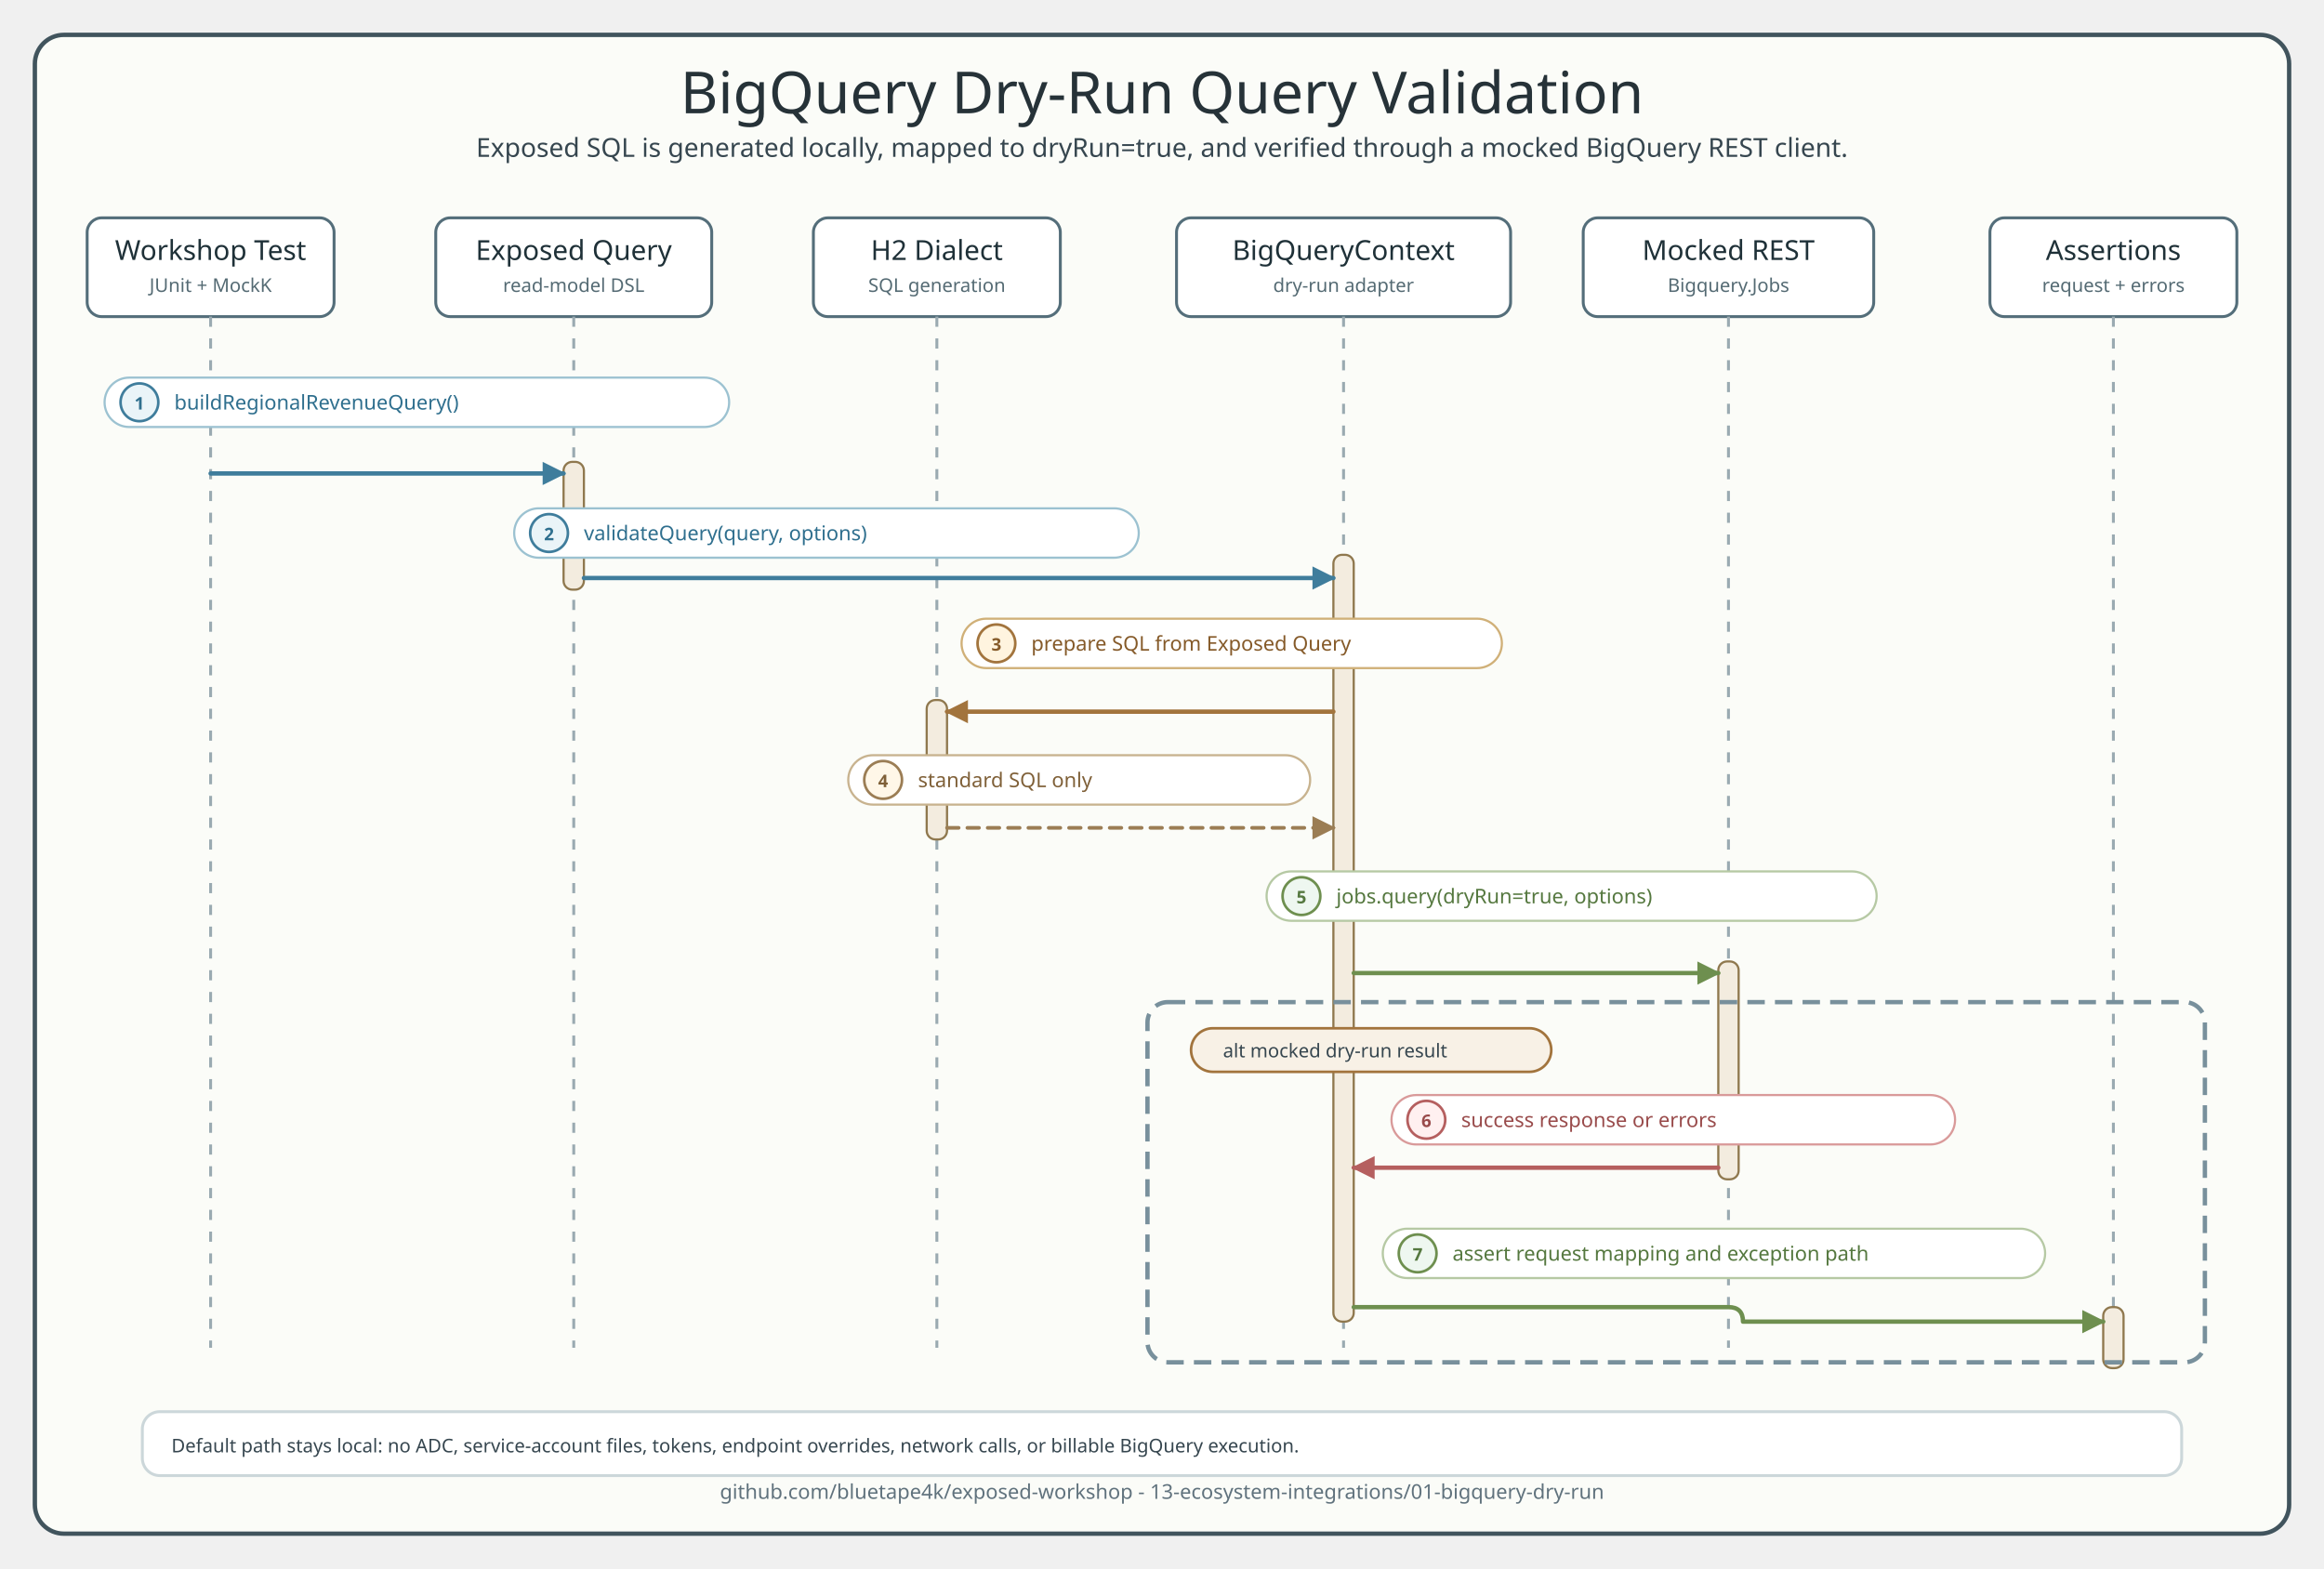
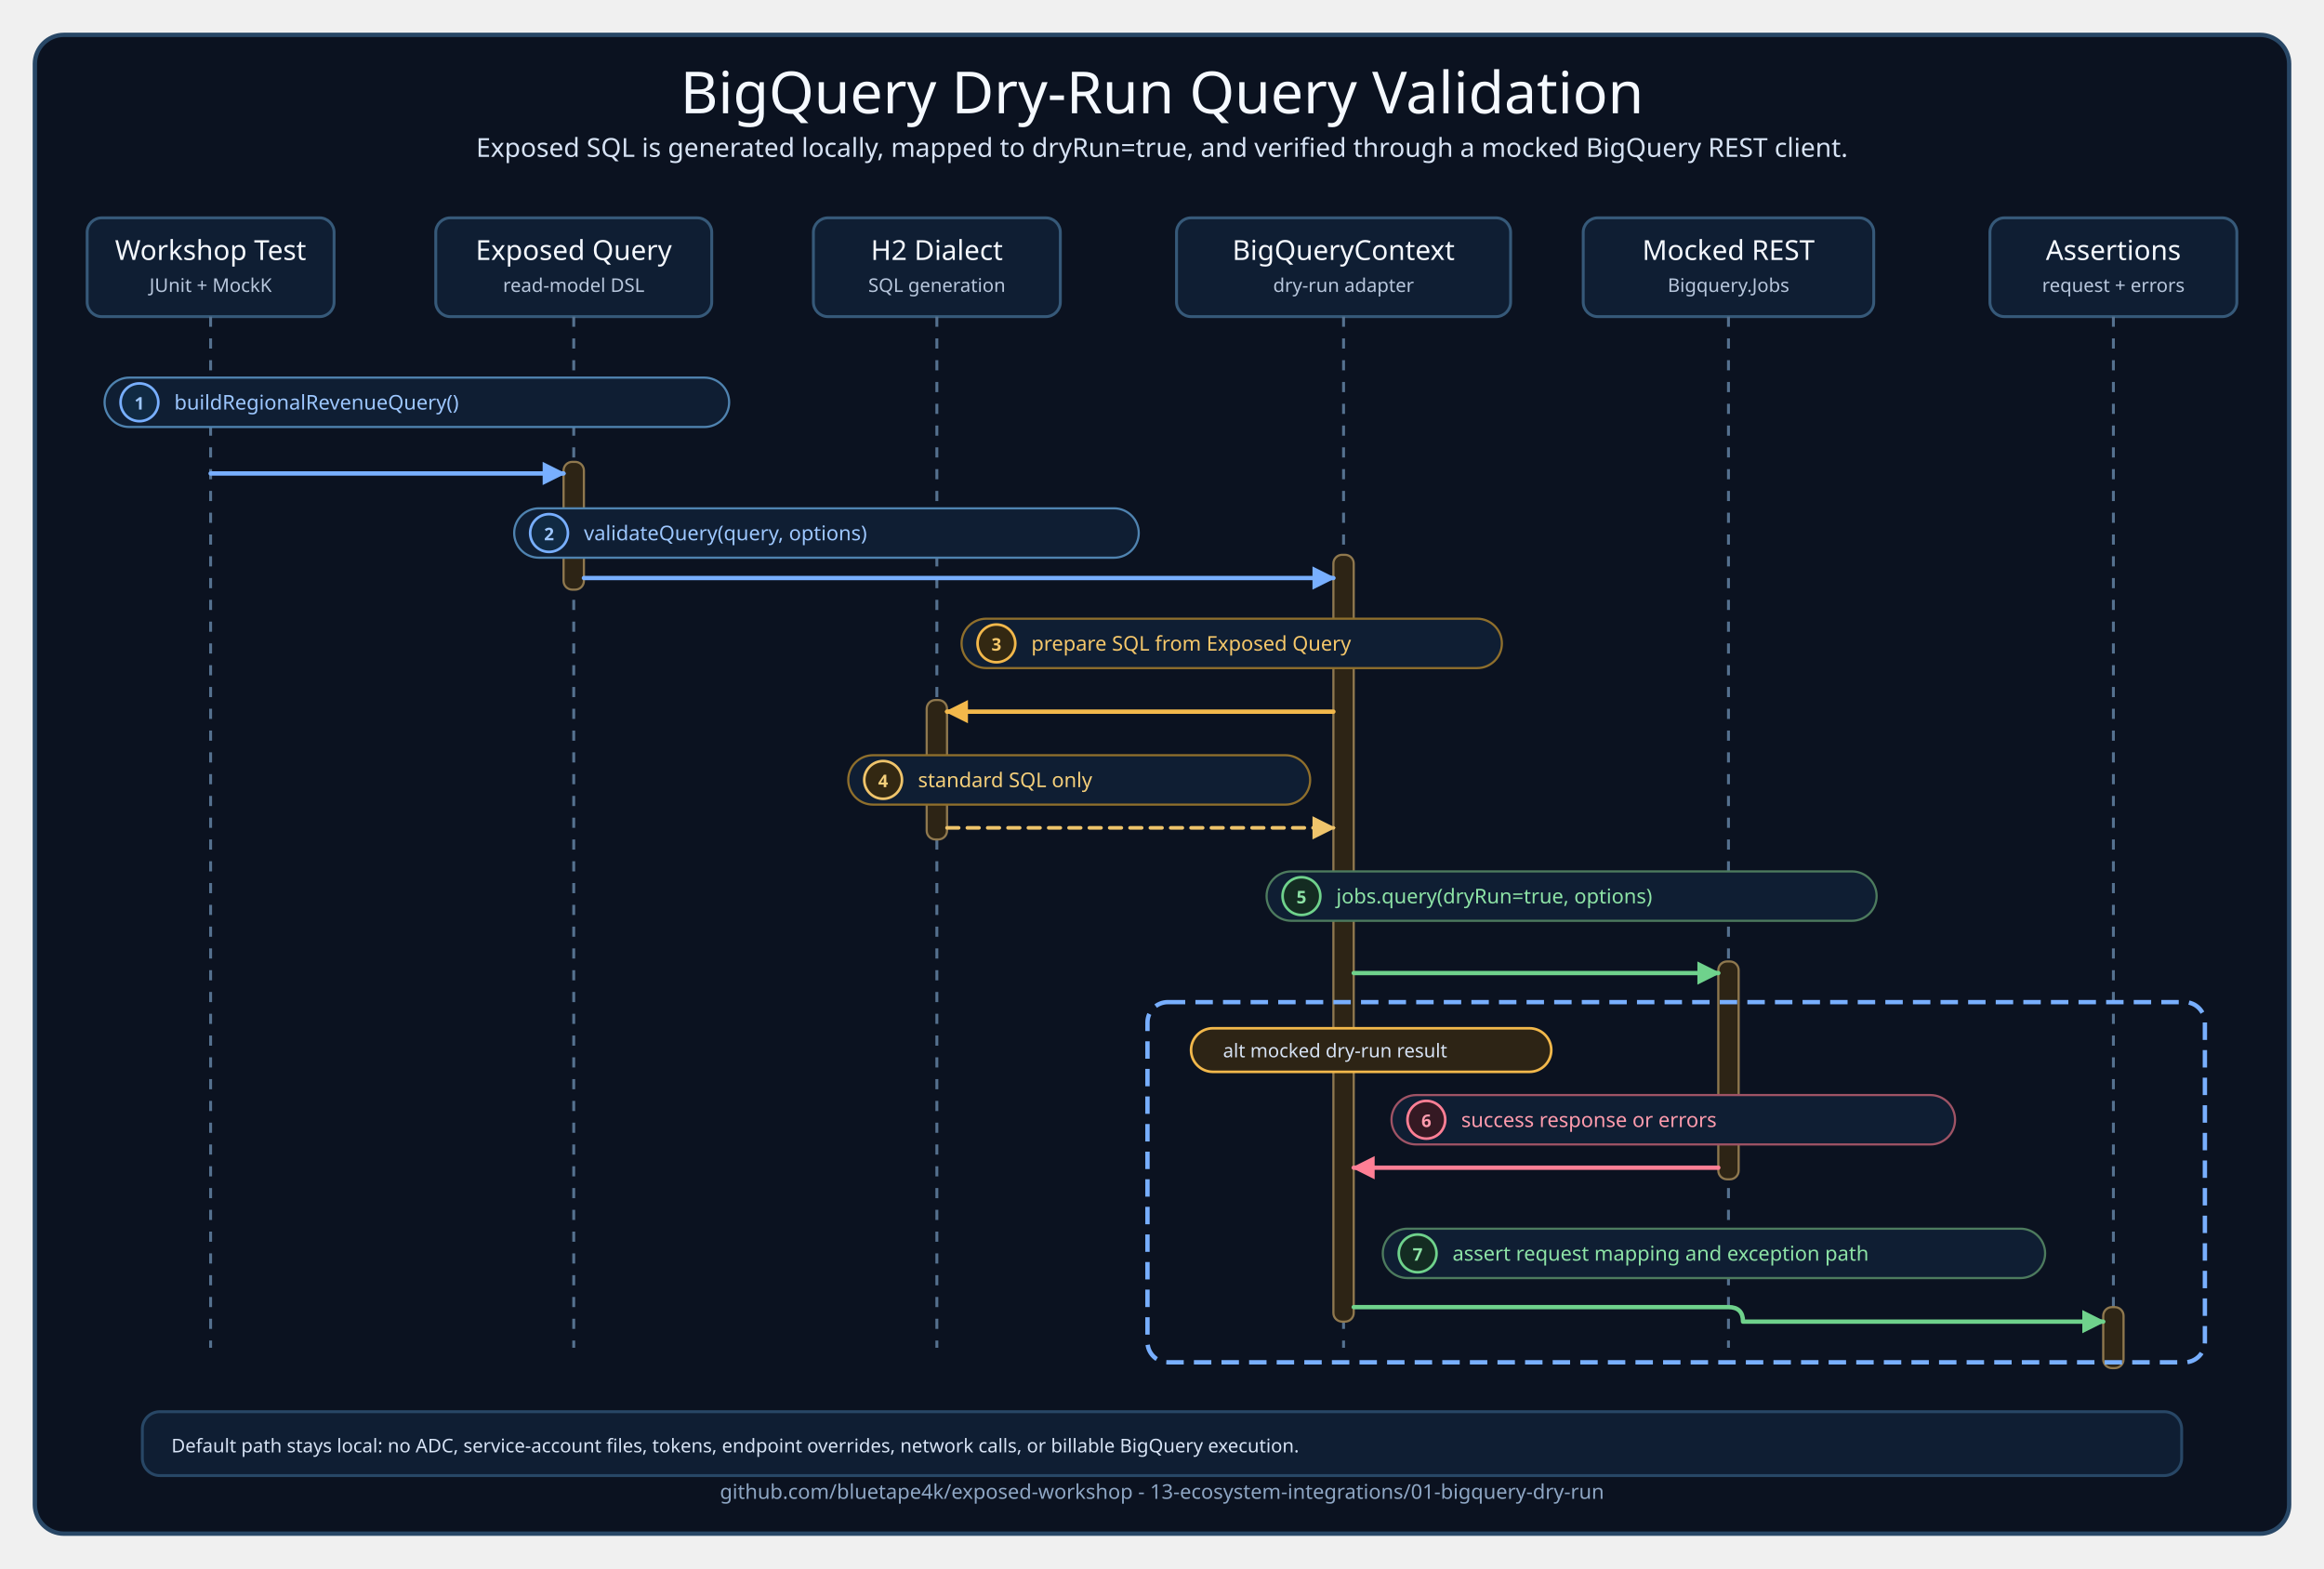
<svg xmlns="http://www.w3.org/2000/svg" width="1600" height="1080" viewBox="0 0 1600 1080" role="img" aria-labelledby="title desc">
  <defs>
    <style>
      text { letter-spacing: 0; }
-       .title { font-family: "Architects Daughter"; font-size: 40px; font-weight: 400; fill: #263238; }
-       .subtitle, .msg, .note, .footer, .role { font-family: "Comic Mono"; fill: #36464f; }
+       .title { font-family: "Architects Daughter"; font-size: 40px; font-weight: 400; fill: #F5F9FF; }
+       .subtitle, .msg, .note, .footer, .role { font-family: "Comic Mono"; fill: #D7E3F5; }
      .subtitle { font-size: 18px; }
-       .participant { font-family: "Architects Daughter"; font-size: 19px; font-weight: 400; fill: #1f3138; }
-       .role { font-size: 13px; fill: #546a73; }
+       .participant { font-family: "Architects Daughter"; font-size: 19px; font-weight: 400; fill: #F5F9FF; }
+       .role { font-size: 13px; fill: #B8C7DD; }
      .msg { font-size: 14px; }
      .note { font-size: 13px; }
-       .footer { font-size: 14px; fill: #60727d; }
-       .frame { fill: #fbfcf8; stroke: #41545d; stroke-width: 3; }
-       .header { fill: #ffffff; stroke: #546e7a; stroke-width: 2; }
-       .lifeline { stroke: #9aaab1; stroke-width: 2; stroke-dasharray: 7 8; }
-       .activation { fill: #f3ecdf; stroke: #8f784e; stroke-width: 1.5; }
-       .call { fill: none; stroke: #3f7d9c; stroke-width: 3; stroke-linecap: round; stroke-linejoin: round; marker-end: url(#arrowCall); }
-       .sql { fill: none; stroke: #a2743d; stroke-width: 3; stroke-linecap: round; stroke-linejoin: round; marker-end: url(#arrowSql); }
-       .state { fill: none; stroke: #6e8f4f; stroke-width: 3; stroke-linecap: round; stroke-linejoin: round; marker-end: url(#arrowState); }
-       .error { fill: none; stroke: #b55f5f; stroke-width: 3; stroke-linecap: round; stroke-linejoin: round; marker-end: url(#arrowError); }
-       .return { fill: none; stroke: #9b7d54; stroke-width: 2.5; stroke-dasharray: 8 6; stroke-linecap: round; stroke-linejoin: round; marker-end: url(#arrowReturn); }
-       .alt { fill: none; stroke: #78909c; stroke-width: 3; stroke-dasharray: 12 7; }
-       .label { fill: #ffffff; stroke: #d7e0e4; stroke-width: 1.5; }
-       .label.callLabel { stroke: #9cc2d1; }
-       .label.sqlLabel { stroke: #d0b078; }
-       .label.stateLabel { stroke: #b6c9a4; }
-       .label.errorLabel { stroke: #d99a9a; }
-       .label.returnLabel { stroke: #c8b38f; }
+       .footer { font-size: 14px; fill: #8EA6C4; }
+       .frame { fill: #0B1220; stroke: #284766; stroke-width: 3; }
+       .header { fill: #0F1E33; stroke: #365979; stroke-width: 2; }
+       .lifeline { stroke: #55718F; stroke-width: 2; stroke-dasharray: 7 8; }
+       .activation { fill: #2D2415; stroke: #8f784e; stroke-width: 1.5; }
+       .call { fill: none; stroke: #78AFFF; stroke-width: 3; stroke-linecap: round; stroke-linejoin: round; marker-end: url(#arrowCall); }
+       .sql { fill: none; stroke: #F2B84B; stroke-width: 3; stroke-linecap: round; stroke-linejoin: round; marker-end: url(#arrowSql); }
+       .state { fill: none; stroke: #6FD28C; stroke-width: 3; stroke-linecap: round; stroke-linejoin: round; marker-end: url(#arrowState); }
+       .error { fill: none; stroke: #FF7F95; stroke-width: 3; stroke-linecap: round; stroke-linejoin: round; marker-end: url(#arrowError); }
+       .return { fill: none; stroke: #EFC46B; stroke-width: 2.5; stroke-dasharray: 8 6; stroke-linecap: round; stroke-linejoin: round; marker-end: url(#arrowReturn); }
+       .alt { fill: none; stroke: #78AFFF; stroke-width: 3; stroke-dasharray: 12 7; }
+       .label { fill: #0F1E33; stroke: #365979; stroke-width: 1.5; }
+       .label.callLabel { stroke: #4F83B0; }
+       .label.sqlLabel { stroke: #8F6F2C; }
+       .label.stateLabel { stroke: #4D7B5E; }
+       .label.errorLabel { stroke: #9F5365; }
+       .label.returnLabel { stroke: #8F6F2C; }
      .badge { stroke-width: 1.8; }
-       .badge.callBadge { fill: #eaf4f8; stroke: #3f7d9c; }
-       .badge.sqlBadge { fill: #fff4df; stroke: #a2743d; }
-       .badge.stateBadge { fill: #eef7f0; stroke: #6e8f4f; }
-       .badge.errorBadge { fill: #fff0f0; stroke: #b55f5f; }
-       .badge.returnBadge { fill: #fff7e8; stroke: #9b7d54; }
+       .badge.callBadge { fill: #102A43; stroke: #78AFFF; }
+       .badge.sqlBadge { fill: #332812; stroke: #F2B84B; }
+       .badge.stateBadge { fill: #142C22; stroke: #6FD28C; }
+       .badge.errorBadge { fill: #351923; stroke: #FF7F95; }
+       .badge.returnBadge { fill: #332812; stroke: #EFC46B; }
      .badgeText { font-family: "Comic Mono"; font-size: 12px; font-weight: 700; }
-       .msg.callText, .badgeText.callText { fill: #2f6f8e; }
-       .msg.sqlText, .badgeText.sqlText { fill: #855a29; }
-       .msg.stateText, .badgeText.stateText { fill: #55783f; }
-       .msg.errorText, .badgeText.errorText { fill: #994b4b; }
-       .msg.returnText, .badgeText.returnText { fill: #7f6038; }
+       .msg.callText, .badgeText.callText { fill: #9DC7FF; }
+       .msg.sqlText, .badgeText.sqlText { fill: #F5C76A; }
+       .msg.stateText, .badgeText.stateText { fill: #8DE3A6; }
+       .msg.errorText, .badgeText.errorText { fill: #FF9BAD; }
+       .msg.returnText, .badgeText.returnText { fill: #F5CF7A; }
    </style>
    <marker id="arrowCall" markerUnits="userSpaceOnUse" markerWidth="16" markerHeight="16" viewBox="0 0 10 10" refX="9" refY="5" orient="auto">
-       <path d="M 0 0 L 10 5 L 0 10 Z" fill="#3f7d9c" stroke="#3f7d9c" stroke-width="0" stroke-dasharray="none" style="stroke-dasharray:none!important" />
+       <path d="M 0 0 L 10 5 L 0 10 Z" fill="#78AFFF" stroke="#78AFFF" stroke-width="0" stroke-dasharray="none" style="stroke-dasharray:none!important" />
    </marker>
    <marker id="arrowSql" markerUnits="userSpaceOnUse" markerWidth="16" markerHeight="16" viewBox="0 0 10 10" refX="9" refY="5" orient="auto">
-       <path d="M 0 0 L 10 5 L 0 10 Z" fill="#a2743d" stroke="#a2743d" stroke-width="0" stroke-dasharray="none" style="stroke-dasharray:none!important" />
+       <path d="M 0 0 L 10 5 L 0 10 Z" fill="#F2B84B" stroke="#F2B84B" stroke-width="0" stroke-dasharray="none" style="stroke-dasharray:none!important" />
    </marker>
    <marker id="arrowState" markerUnits="userSpaceOnUse" markerWidth="16" markerHeight="16" viewBox="0 0 10 10" refX="9" refY="5" orient="auto">
-       <path d="M 0 0 L 10 5 L 0 10 Z" fill="#6e8f4f" stroke="#6e8f4f" stroke-width="0" stroke-dasharray="none" style="stroke-dasharray:none!important" />
+       <path d="M 0 0 L 10 5 L 0 10 Z" fill="#6FD28C" stroke="#6FD28C" stroke-width="0" stroke-dasharray="none" style="stroke-dasharray:none!important" />
    </marker>
    <marker id="arrowError" markerUnits="userSpaceOnUse" markerWidth="16" markerHeight="16" viewBox="0 0 10 10" refX="9" refY="5" orient="auto">
-       <path d="M 0 0 L 10 5 L 0 10 Z" fill="#b55f5f" stroke="#b55f5f" stroke-width="0" stroke-dasharray="none" style="stroke-dasharray:none!important" />
+       <path d="M 0 0 L 10 5 L 0 10 Z" fill="#FF7F95" stroke="#FF7F95" stroke-width="0" stroke-dasharray="none" style="stroke-dasharray:none!important" />
    </marker>
    <marker id="arrowReturn" markerUnits="userSpaceOnUse" markerWidth="16" markerHeight="16" viewBox="0 0 10 10" refX="9" refY="5" orient="auto">
-       <path d="M 0 0 L 10 5 L 0 10 Z" fill="#9b7d54" stroke="#9b7d54" stroke-width="0" stroke-dasharray="none" style="stroke-dasharray:none!important" />
+       <path d="M 0 0 L 10 5 L 0 10 Z" fill="#EFC46B" stroke="#EFC46B" stroke-width="0" stroke-dasharray="none" style="stroke-dasharray:none!important" />
    </marker>
  </defs>
  <rect x="24" y="24" width="1552" height="1032" rx="20" class="frame" />
  <text x="800" y="78" text-anchor="middle" class="title">BigQuery Dry-Run Query Validation</text>
  <text x="800" y="108" text-anchor="middle" class="subtitle">Exposed SQL is generated locally, mapped to dryRun=true, and verified through a mocked BigQuery REST client.</text>
  <g id="participants">
    <rect x="60" y="150" width="170" height="68" rx="10" class="header" />
    <text x="145" y="179" text-anchor="middle" class="participant">Workshop Test</text>
    <text x="145" y="201" text-anchor="middle" class="role">JUnit + MockK</text>
    <rect x="300" y="150" width="190" height="68" rx="10" class="header" />
    <text x="395" y="179" text-anchor="middle" class="participant">Exposed Query</text>
    <text x="395" y="201" text-anchor="middle" class="role">read-model DSL</text>
    <rect x="560" y="150" width="170" height="68" rx="10" class="header" />
    <text x="645" y="179" text-anchor="middle" class="participant">H2 Dialect</text>
    <text x="645" y="201" text-anchor="middle" class="role">SQL generation</text>
    <rect x="810" y="150" width="230" height="68" rx="10" class="header" />
    <text x="925" y="179" text-anchor="middle" class="participant">BigQueryContext</text>
    <text x="925" y="201" text-anchor="middle" class="role">dry-run adapter</text>
    <rect x="1090" y="150" width="200" height="68" rx="10" class="header" />
    <text x="1190" y="179" text-anchor="middle" class="participant">Mocked REST</text>
    <text x="1190" y="201" text-anchor="middle" class="role">Bigquery.Jobs</text>
    <rect x="1370" y="150" width="170" height="68" rx="10" class="header" />
    <text x="1455" y="179" text-anchor="middle" class="participant">Assertions</text>
    <text x="1455" y="201" text-anchor="middle" class="role">request + errors</text>
  </g>
  <line x1="145" y1="218" x2="145" y2="928" class="lifeline" />
  <line x1="395" y1="218" x2="395" y2="928" class="lifeline" />
  <line x1="645" y1="218" x2="645" y2="928" class="lifeline" />
  <line x1="925" y1="218" x2="925" y2="928" class="lifeline" />
  <line x1="1190" y1="218" x2="1190" y2="928" class="lifeline" />
  <line x1="1455" y1="218" x2="1455" y2="928" class="lifeline" />
  <rect x="388" y="318" width="14" height="88" rx="6" class="activation" />
  <rect x="918" y="382" width="14" height="528" rx="6" class="activation" />
  <rect x="638" y="482" width="14" height="96" rx="6" class="activation" />
  <rect x="1183" y="662" width="14" height="150" rx="6" class="activation" />
  <rect x="1448" y="900" width="14" height="42" rx="6" class="activation" />
  <rect x="72" y="260" width="430" height="34" rx="17" class="label callLabel" />
  <circle cx="96" cy="277" r="13" class="badge callBadge" />
  <text x="96" y="282" text-anchor="middle" class="badgeText callText">1</text>
  <text x="120" y="282" class="msg callText">buildRegionalRevenueQuery()</text>
  <path d="M 145 326 L 388 326" class="call" />
  <rect x="354" y="350" width="430" height="34" rx="17" class="label callLabel" />
  <circle cx="378" cy="367" r="13" class="badge callBadge" />
  <text x="378" y="372" text-anchor="middle" class="badgeText callText">2</text>
  <text x="402" y="372" class="msg callText">validateQuery(query, options)</text>
  <path d="M 402 398 L 918 398" class="call" />
  <rect x="662" y="426" width="372" height="34" rx="17" class="label sqlLabel" />
  <circle cx="686" cy="443" r="13" class="badge sqlBadge" />
  <text x="686" y="448" text-anchor="middle" class="badgeText sqlText">3</text>
  <text x="710" y="448" class="msg sqlText">prepare SQL from Exposed Query</text>
  <path d="M 918 490 L 652 490" class="sql" />
  <rect x="584" y="520" width="318" height="34" rx="17" class="label returnLabel" />
  <circle cx="608" cy="537" r="13" class="badge returnBadge" />
  <text x="608" y="542" text-anchor="middle" class="badgeText returnText">4</text>
  <text x="632" y="542" class="msg returnText">standard SQL only</text>
  <path d="M 652 570 L 918 570" class="return" />
  <rect x="872" y="600" width="420" height="34" rx="17" class="label stateLabel" />
  <circle cx="896" cy="617" r="13" class="badge stateBadge" />
  <text x="896" y="622" text-anchor="middle" class="badgeText stateText">5</text>
  <text x="920" y="622" class="msg stateText">jobs.query(dryRun=true, options)</text>
  <path d="M 932 670 L 1183 670" class="state" />
  <rect x="790" y="690" width="728" height="248" rx="14" class="alt" />
-   <rect x="820" y="708" width="248" height="30" rx="15" fill="#f8f1e6" stroke="#a2743d" stroke-width="1.8" />
+   <rect x="820" y="708" width="248" height="30" rx="15" fill="#2D2415" stroke="#F2B84B" stroke-width="1.8" />
  <text x="842" y="728" class="note">alt mocked dry-run result</text>
  <rect x="958" y="754" width="388" height="34" rx="17" class="label errorLabel" />
  <circle cx="982" cy="771" r="13" class="badge errorBadge" />
  <text x="982" y="776" text-anchor="middle" class="badgeText errorText">6</text>
  <text x="1006" y="776" class="msg errorText">success response or errors</text>
  <path d="M 1183 804 L 932 804" class="error" />
  <rect x="952" y="846" width="456" height="34" rx="17" class="label stateLabel" />
  <circle cx="976" cy="863" r="13" class="badge stateBadge" />
  <text x="976" y="868" text-anchor="middle" class="badgeText stateText">7</text>
  <text x="1000" y="868" class="msg stateText">assert request mapping and exception path</text>
  <path d="M 932 900 H1190 Q1200 900 1200 910 H1448" class="state" />
-   <rect x="98" y="972" width="1404" height="44" rx="12" fill="#ffffff" stroke="#ccd7da" stroke-width="2" />
+   <rect x="98" y="972" width="1404" height="44" rx="12" fill="#0F1E33" stroke="#284766" stroke-width="2" />
  <text x="118" y="1000" class="note">Default path stays local: no ADC, service-account files, tokens, endpoint overrides, network calls, or billable BigQuery execution.</text>
  <text x="800" y="1032" text-anchor="middle" class="footer">github.com/bluetape4k/exposed-workshop - 13-ecosystem-integrations/01-bigquery-dry-run</text>
</svg>
